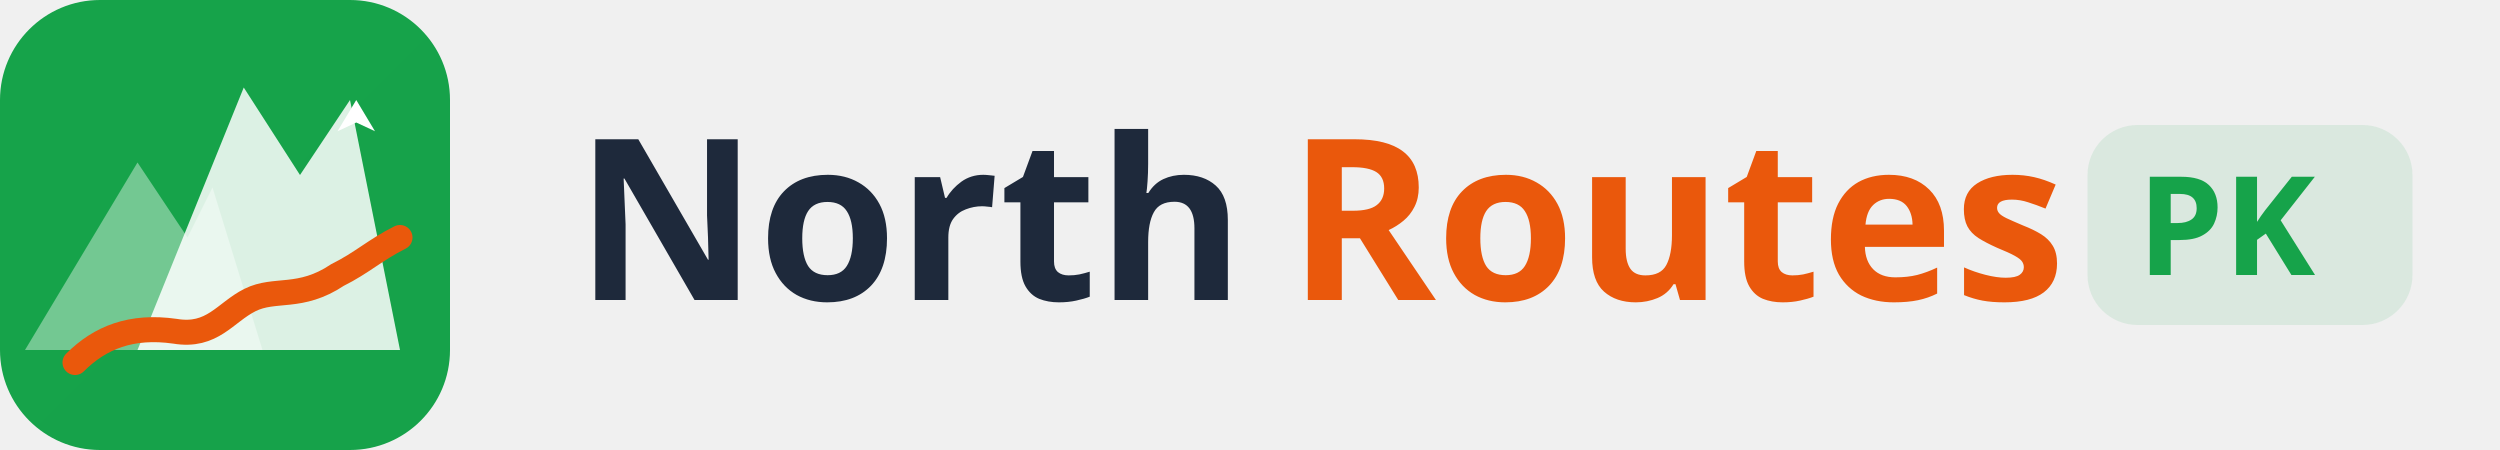
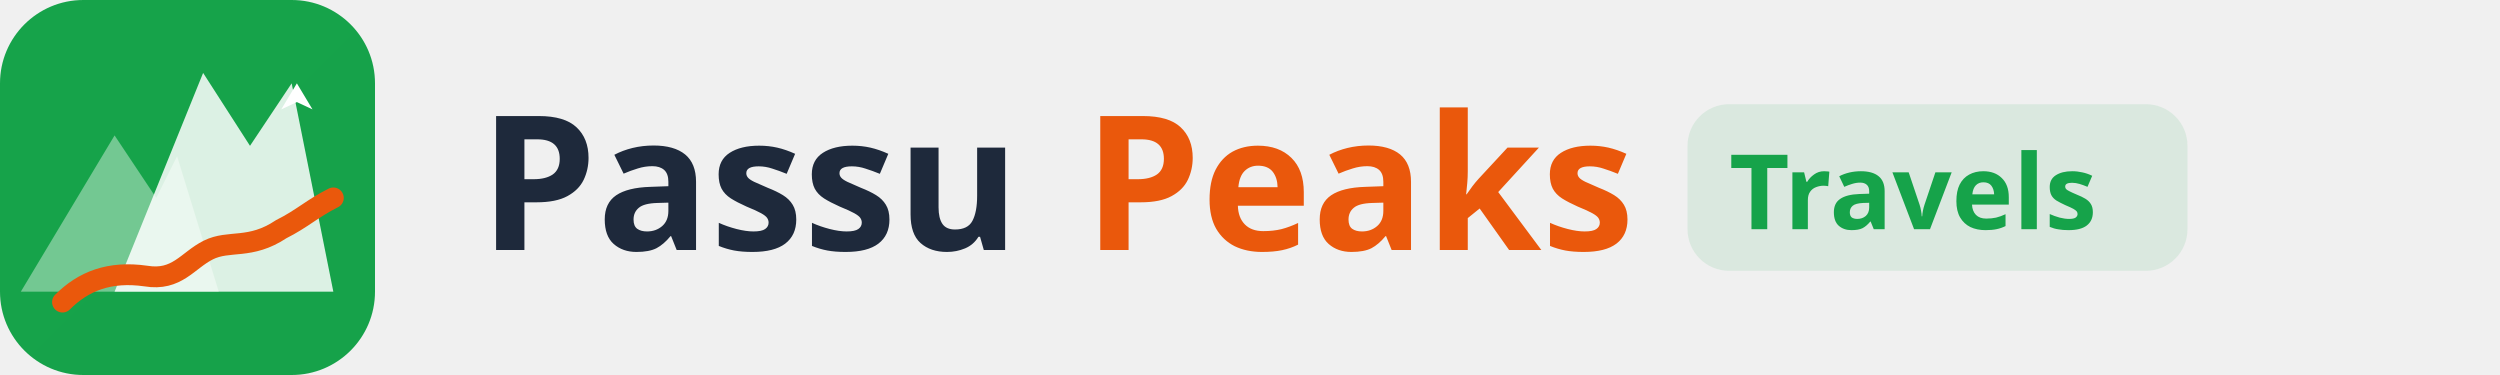
- <svg xmlns="http://www.w3.org/2000/svg" width="200" height="36" viewBox="0 0 200 36" fill="none">
+ <svg xmlns="http://www.w3.org/2000/svg" width="240" height="36" viewBox="0 0 240 36" fill="none">
  <rect width="36" height="36" rx="8" fill="url(#logoGrad)" />
  <defs>
    <linearGradient id="logoGrad" x1="0" y1="0" x2="36" y2="36">
      <stop offset="0%" stop-color="#16A34A" />
      <stop offset="100%" stop-color="#15803D" />
    </linearGradient>
  </defs>
  <path d="M2 28L11 13L15 19L17 15L21 28H2Z" fill="white" fill-opacity="0.4" />
  <path d="M11 28L19.5 7L24 14L28 8L32 28H11Z" fill="white" fill-opacity="0.85" />
  <path d="M27 10.5L28.5 8L30 10.5L28.5 9.8L27 10.5Z" fill="white" />
  <path d="M6 29C8 27 10.5 26 14 26.5C17 27 18 25 20 24C22 23 24 24 27 22C29 21 30 20 32 19" stroke="#EA580C" stroke-width="2" stroke-linecap="round" fill="none" />
-   <text x="46" y="24" font-family="Poppins, sans-serif" font-size="18" font-weight="700" fill="#1E293B">North</text>
-   <text x="103" y="24" font-family="Poppins, sans-serif" font-size="18" font-weight="700" fill="#EA580C">Routes</text>
-   <rect x="167" y="10" width="26" height="16" rx="4" fill="#16A34A" fill-opacity="0.1" />
-   <text x="171" y="22" font-family="Poppins, sans-serif" font-size="11" font-weight="700" fill="#16A34A">PK</text>
+   <text x="46" y="24" font-family="Poppins, sans-serif" font-size="18" font-weight="700" fill="#1E293B">Passu</text>
+   <text x="104" y="24" font-family="Poppins, sans-serif" font-size="18" font-weight="700" fill="#EA580C">Peaks</text>
+   <rect x="162" y="10" width="48" height="16" rx="4" fill="#16A34A" fill-opacity="0.1" />
+   <text x="166" y="22" font-family="Poppins, sans-serif" font-size="10" font-weight="700" fill="#16A34A">Travels</text>
</svg>
